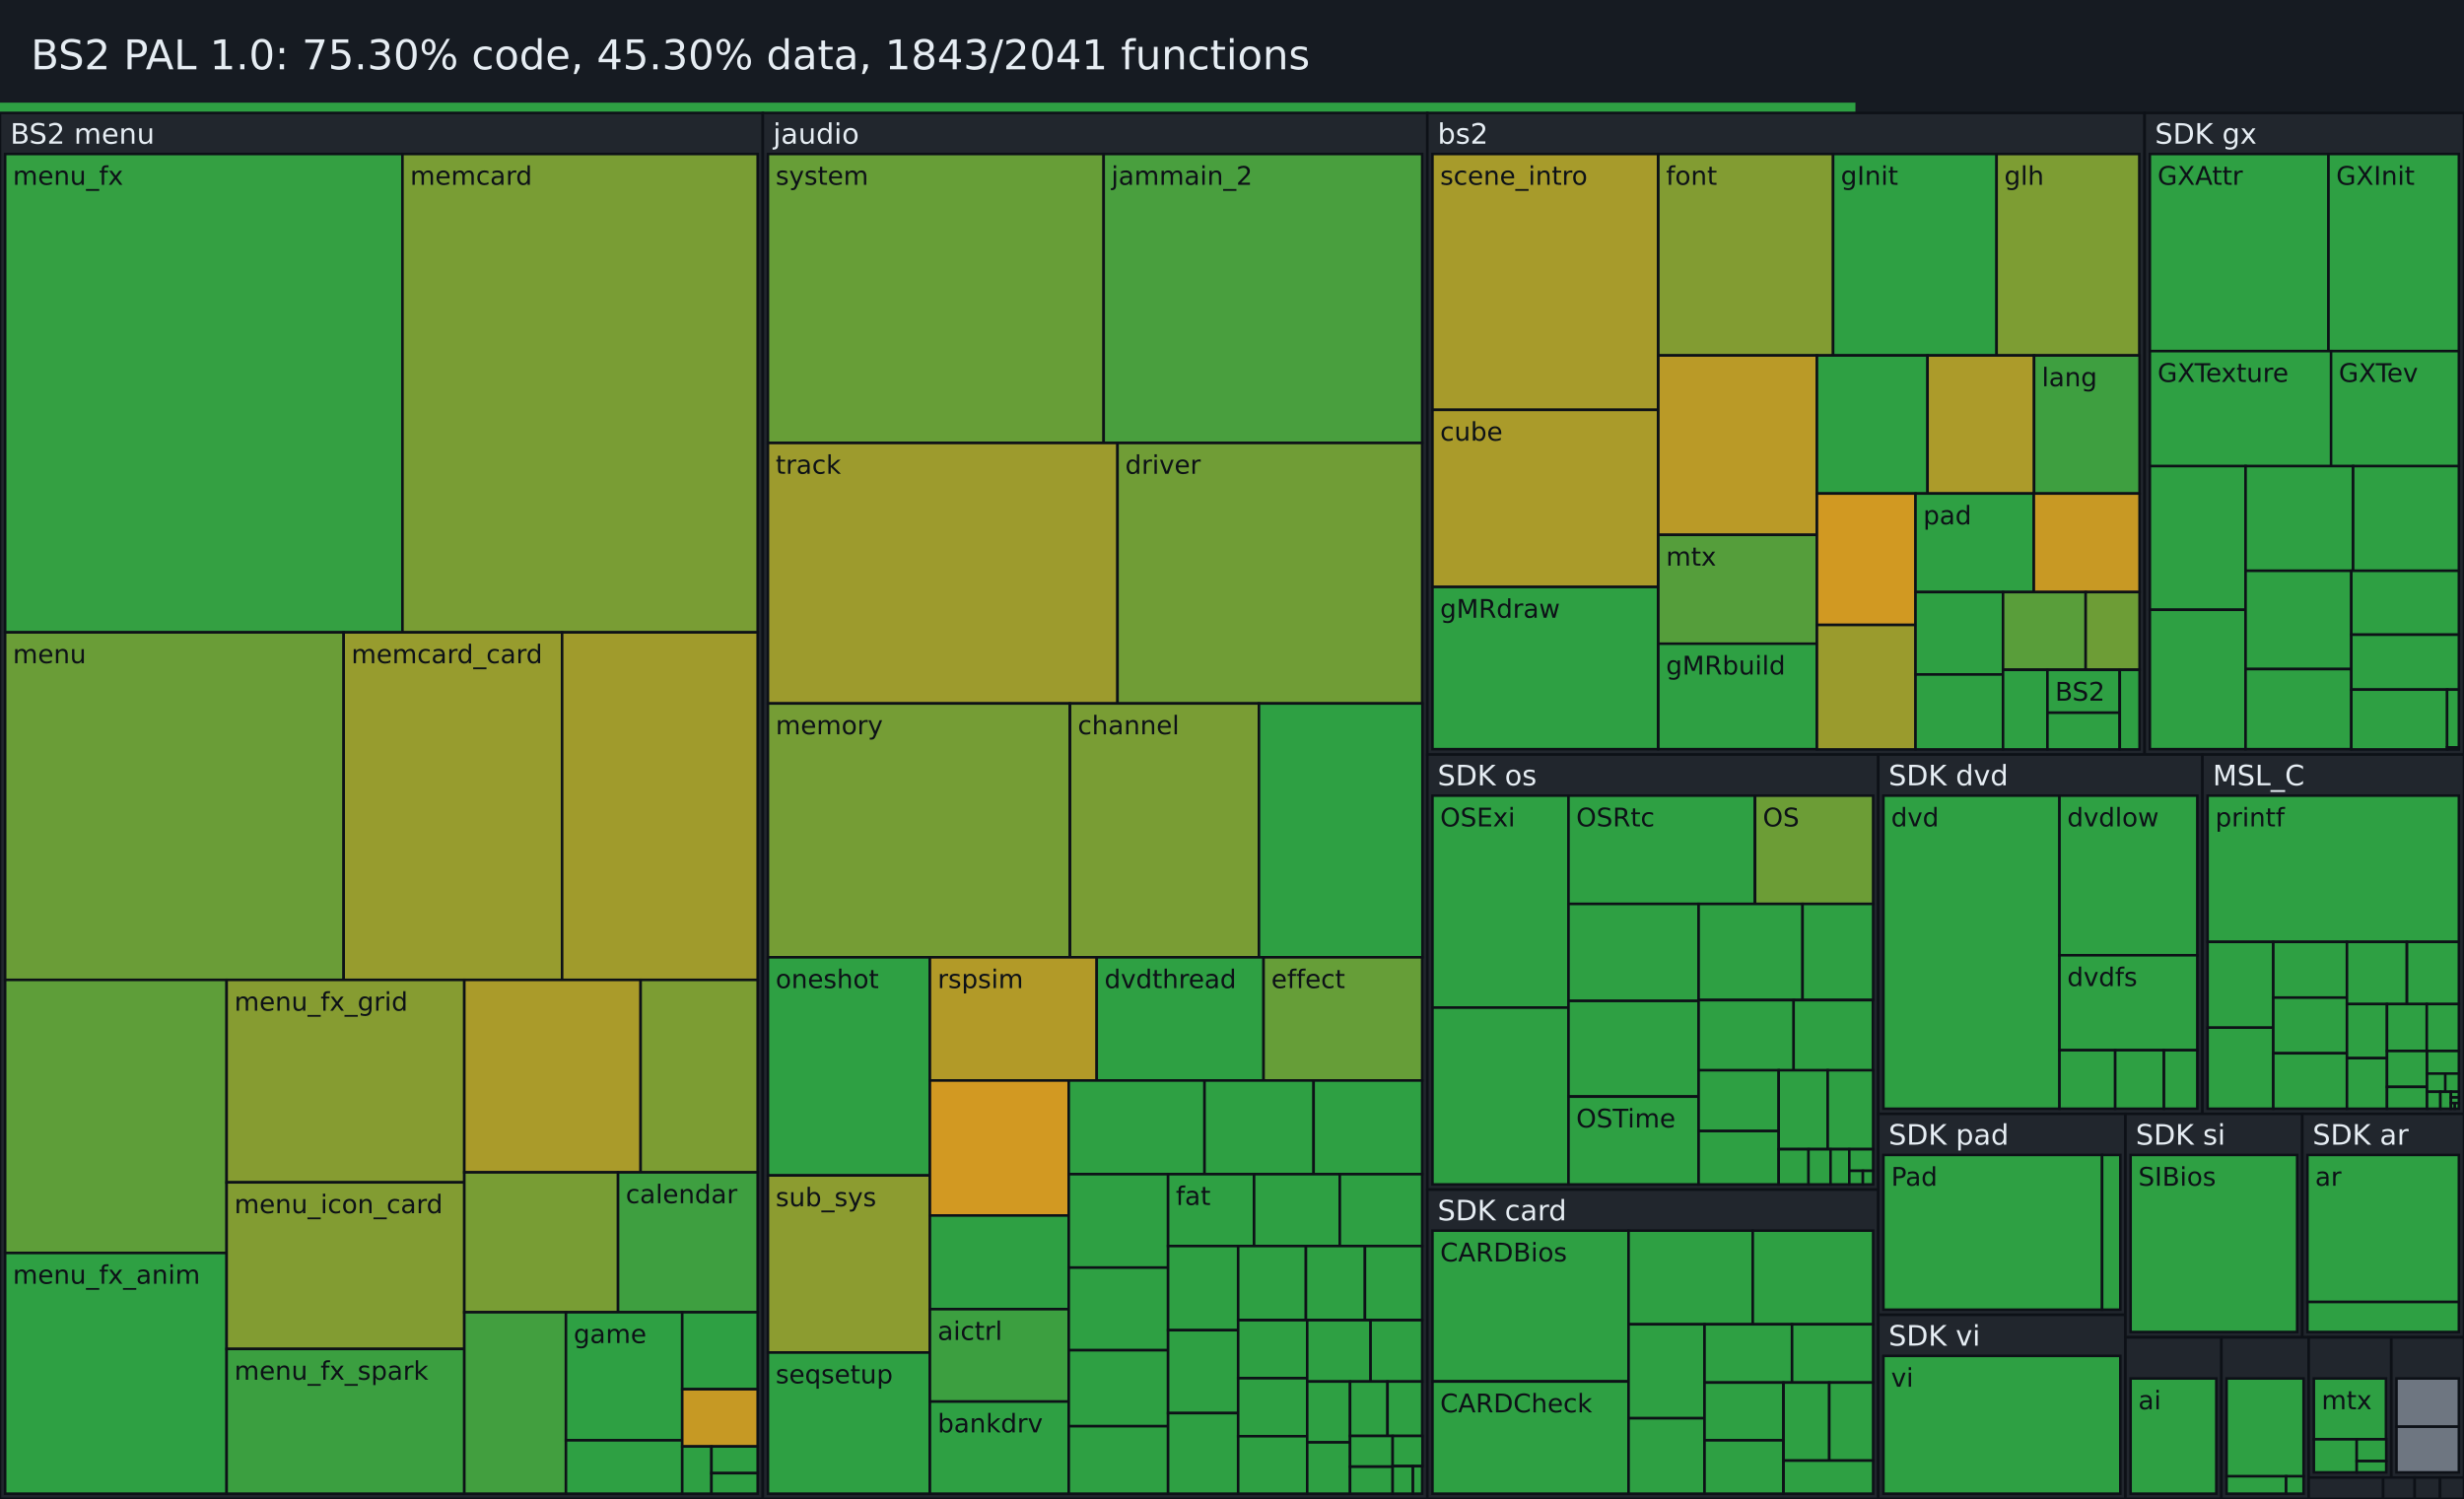
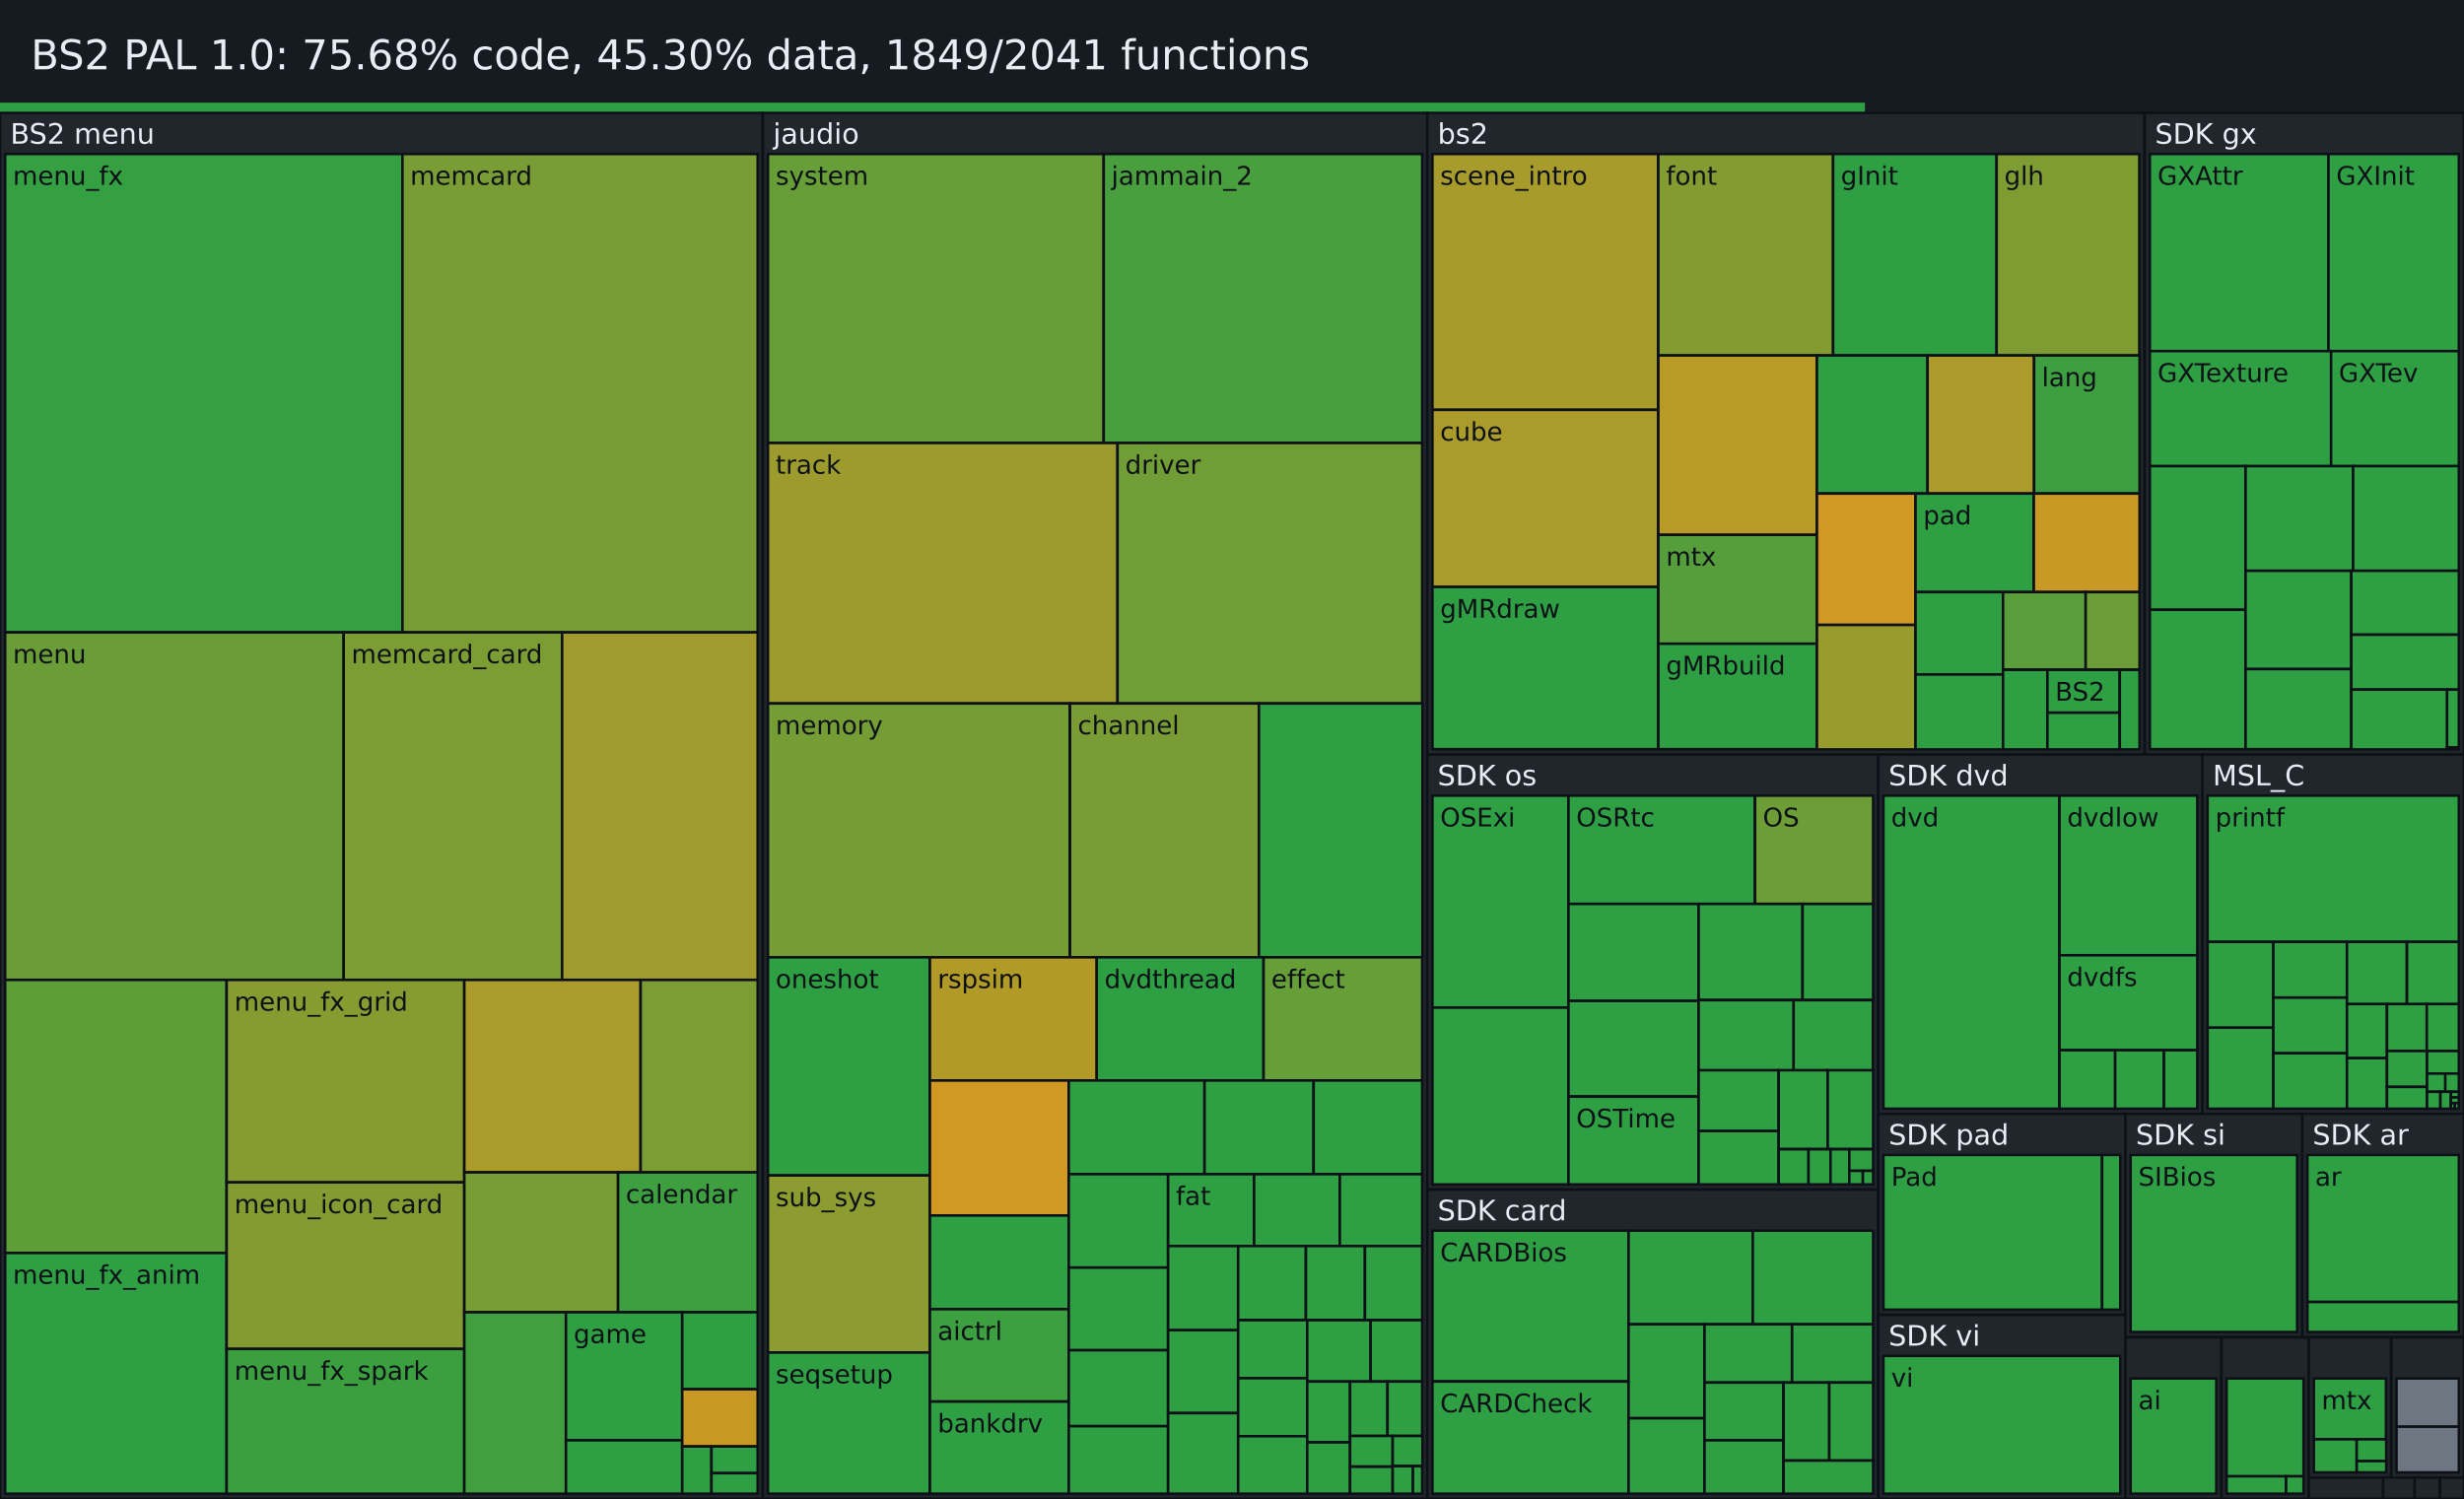
<svg xmlns="http://www.w3.org/2000/svg" width="960" height="584" font-family="Verdana,DejaVu Sans,sans-serif">
  <rect width="100%" height="100%" fill="#0d1117" />
  <rect x="0" y="0" width="960" height="44" fill="#161b22" />
-   <rect x="0" y="40" width="722.9" height="4" fill="#2ea043" />
-   <text x="12" y="27" font-size="16" fill="#e6edf3">BS2 PAL 1.0: 75.30% code, 45.30% data, 1843/2041 functions</text>
+   <rect x="0" y="40" width="726.6" height="4" fill="#2ea043" />
+   <text x="12" y="27" font-size="16" fill="#e6edf3">BS2 PAL 1.0: 75.68% code, 45.30% data, 1849/2041 functions</text>
  <g>
    <rect x="0.0" y="44.0" width="297.2" height="540.0" fill="#21262d" stroke="#0d1117" />
    <text x="4.0" y="56.0" font-size="11" fill="#e6edf3">BS2 menu</text>
  </g>
  <g>
    <rect x="2.0" y="60.0" width="154.8" height="186.4" fill="#34a042" stroke="#0d1117" stroke-width="1" />
    <text x="5.0" y="72.0" font-size="10" fill="#0d1117">menu_fx</text>
  </g>
  <g>
    <rect x="156.8" y="60.0" width="138.4" height="186.4" fill="#799d34" stroke="#0d1117" stroke-width="1" />
    <text x="159.8" y="72.0" font-size="10" fill="#0d1117">memcard</text>
  </g>
  <g>
    <rect x="2.0" y="246.4" width="131.9" height="135.4" fill="#6a9d37" stroke="#0d1117" stroke-width="1" />
    <text x="5.0" y="258.4" font-size="10" fill="#0d1117">menu</text>
  </g>
  <g>
-     <rect x="133.9" y="246.4" width="85.1" height="135.4" fill="#979c2e" stroke="#0d1117" stroke-width="1" />
+     <rect x="133.9" y="246.4" width="85.1" height="135.4" fill="#7c9d33" stroke="#0d1117" stroke-width="1" />
    <text x="136.9" y="258.4" font-size="10" fill="#0d1117">memcard_card</text>
  </g>
  <g>
    <rect x="219.0" y="246.4" width="76.2" height="135.4" fill="#a09b2c" stroke="#0d1117" stroke-width="1" />
  </g>
  <g>
    <rect x="2.0" y="381.8" width="86.3" height="106.4" fill="#5e9e39" stroke="#0d1117" stroke-width="1" />
  </g>
  <g>
    <rect x="2.0" y="488.2" width="86.3" height="93.8" fill="#2ea043" stroke="#0d1117" stroke-width="1" />
    <text x="5.0" y="500.2" font-size="10" fill="#0d1117">menu_fx_anim</text>
  </g>
  <g>
    <rect x="88.3" y="381.8" width="92.6" height="78.9" fill="#869c31" stroke="#0d1117" stroke-width="1" />
    <text x="91.3" y="393.8" font-size="10" fill="#0d1117">menu_fx_grid</text>
  </g>
  <g>
    <rect x="88.3" y="460.7" width="92.6" height="64.9" fill="#829c32" stroke="#0d1117" stroke-width="1" />
    <text x="91.3" y="472.7" font-size="10" fill="#0d1117">menu_icon_card</text>
  </g>
  <g>
    <rect x="88.3" y="525.6" width="92.6" height="56.4" fill="#3b9f40" stroke="#0d1117" stroke-width="1" />
    <text x="91.3" y="537.6" font-size="10" fill="#0d1117">menu_fx_spark</text>
  </g>
  <g>
    <rect x="180.9" y="381.8" width="68.7" height="75.0" fill="#aa9b2a" stroke="#0d1117" stroke-width="1" />
  </g>
  <g>
    <rect x="249.6" y="381.8" width="45.6" height="75.0" fill="#7c9d33" stroke="#0d1117" stroke-width="1" />
  </g>
  <g>
    <rect x="180.9" y="456.8" width="59.9" height="54.5" fill="#789d34" stroke="#0d1117" stroke-width="1" />
  </g>
  <g>
    <rect x="240.8" y="456.8" width="54.4" height="54.5" fill="#3e9f40" stroke="#0d1117" stroke-width="1" />
    <text x="243.8" y="468.8" font-size="10" fill="#0d1117">calendar</text>
  </g>
  <g>
    <rect x="180.9" y="511.3" width="39.6" height="70.7" fill="#429f3f" stroke="#0d1117" stroke-width="1" />
  </g>
  <g>
    <rect x="220.5" y="511.3" width="45.3" height="49.9" fill="#2ea043" stroke="#0d1117" stroke-width="1" />
    <text x="223.5" y="523.3" font-size="10" fill="#0d1117">game</text>
  </g>
  <g>
    <rect x="220.5" y="561.2" width="45.3" height="20.8" fill="#2ea043" stroke="#0d1117" stroke-width="1" />
  </g>
  <g>
    <rect x="265.8" y="511.3" width="29.4" height="30.0" fill="#2ea043" stroke="#0d1117" stroke-width="1" />
  </g>
  <g>
    <rect x="265.8" y="541.3" width="29.4" height="22.3" fill="#c69924" stroke="#0d1117" stroke-width="1" />
  </g>
  <g>
    <rect x="265.8" y="563.6" width="11.4" height="18.4" fill="#2ea043" stroke="#0d1117" stroke-width="1" />
  </g>
  <g>
    <rect x="277.2" y="563.6" width="18.0" height="10.4" fill="#2ea043" stroke="#0d1117" stroke-width="1" />
  </g>
  <g>
    <rect x="277.2" y="574.0" width="18.0" height="8.0" fill="#2ea043" stroke="#0d1117" stroke-width="1" />
  </g>
  <g>
    <rect x="297.2" y="44.0" width="258.9" height="540.0" fill="#21262d" stroke="#0d1117" />
    <text x="301.2" y="56.0" font-size="11" fill="#e6edf3">jaudio</text>
  </g>
  <g>
    <rect x="299.2" y="60.0" width="130.8" height="112.6" fill="#679e37" stroke="#0d1117" stroke-width="1" />
    <text x="302.2" y="72.0" font-size="10" fill="#0d1117">system</text>
  </g>
  <g>
    <rect x="430.0" y="60.0" width="124.1" height="112.6" fill="#499f3e" stroke="#0d1117" stroke-width="1" />
    <text x="433.0" y="72.0" font-size="10" fill="#0d1117">jammain_2</text>
  </g>
  <g>
    <rect x="299.2" y="172.6" width="136.2" height="101.5" fill="#9d9b2d" stroke="#0d1117" stroke-width="1" />
    <text x="302.2" y="184.6" font-size="10" fill="#0d1117">track</text>
  </g>
  <g>
    <rect x="435.4" y="172.6" width="118.7" height="101.5" fill="#709d36" stroke="#0d1117" stroke-width="1" />
    <text x="438.4" y="184.6" font-size="10" fill="#0d1117">driver</text>
  </g>
  <g>
    <rect x="299.2" y="274.1" width="117.6" height="98.9" fill="#759d35" stroke="#0d1117" stroke-width="1" />
    <text x="302.2" y="286.1" font-size="10" fill="#0d1117">memory</text>
  </g>
  <g>
    <rect x="416.9" y="274.1" width="73.6" height="98.9" fill="#799d34" stroke="#0d1117" stroke-width="1" />
    <text x="419.9" y="286.1" font-size="10" fill="#0d1117">channel</text>
  </g>
  <g>
    <rect x="490.5" y="274.1" width="63.7" height="98.9" fill="#2ea043" stroke="#0d1117" stroke-width="1" />
  </g>
  <g>
    <rect x="299.2" y="373.0" width="63.1" height="85.0" fill="#2ea043" stroke="#0d1117" stroke-width="1" />
    <text x="302.2" y="385.0" font-size="10" fill="#0d1117">oneshot</text>
  </g>
  <g>
    <rect x="299.2" y="458.0" width="63.1" height="69.0" fill="#8c9c30" stroke="#0d1117" stroke-width="1" />
    <text x="302.2" y="470.0" font-size="10" fill="#0d1117">sub_sys</text>
  </g>
  <g>
    <rect x="299.2" y="527.0" width="63.1" height="55.0" fill="#2ea043" stroke="#0d1117" stroke-width="1" />
    <text x="302.2" y="539.0" font-size="10" fill="#0d1117">seqsetup</text>
  </g>
  <g>
    <rect x="362.3" y="373.0" width="65.0" height="48.0" fill="#b29a28" stroke="#0d1117" stroke-width="1" />
    <text x="365.3" y="385.0" font-size="10" fill="#0d1117">rspsim</text>
  </g>
  <g>
    <rect x="427.3" y="373.0" width="65.0" height="48.0" fill="#2ea043" stroke="#0d1117" stroke-width="1" />
    <text x="430.3" y="385.0" font-size="10" fill="#0d1117">dvdthread</text>
  </g>
  <g>
    <rect x="492.3" y="373.0" width="61.8" height="48.0" fill="#669e38" stroke="#0d1117" stroke-width="1" />
    <text x="495.3" y="385.0" font-size="10" fill="#0d1117">effect</text>
  </g>
  <g>
    <rect x="362.3" y="421.0" width="54.1" height="52.6" fill="#d29922" stroke="#0d1117" stroke-width="1" />
  </g>
  <g>
    <rect x="362.3" y="473.6" width="54.1" height="36.5" fill="#2ea043" stroke="#0d1117" stroke-width="1" />
  </g>
  <g>
    <rect x="362.3" y="510.1" width="54.1" height="36.0" fill="#3c9f40" stroke="#0d1117" stroke-width="1" />
    <text x="365.3" y="522.1" font-size="10" fill="#0d1117">aictrl</text>
  </g>
  <g>
    <rect x="362.3" y="546.1" width="54.1" height="35.9" fill="#2ea043" stroke="#0d1117" stroke-width="1" />
    <text x="365.3" y="558.1" font-size="10" fill="#0d1117">bankdrv</text>
  </g>
  <g>
    <rect x="416.4" y="421.0" width="52.9" height="36.5" fill="#2ea043" stroke="#0d1117" stroke-width="1" />
  </g>
  <g>
    <rect x="469.3" y="421.0" width="42.5" height="36.5" fill="#2ea043" stroke="#0d1117" stroke-width="1" />
  </g>
  <g>
    <rect x="511.8" y="421.0" width="42.3" height="36.5" fill="#2ea043" stroke="#0d1117" stroke-width="1" />
  </g>
  <g>
    <rect x="416.4" y="457.5" width="38.7" height="36.4" fill="#2ea043" stroke="#0d1117" stroke-width="1" />
  </g>
  <g>
    <rect x="416.4" y="493.9" width="38.7" height="32.2" fill="#2ea043" stroke="#0d1117" stroke-width="1" />
  </g>
  <g>
    <rect x="416.4" y="526.1" width="38.7" height="29.6" fill="#2ea043" stroke="#0d1117" stroke-width="1" />
  </g>
  <g>
    <rect x="416.4" y="555.7" width="38.7" height="26.3" fill="#2ea043" stroke="#0d1117" stroke-width="1" />
  </g>
  <g>
    <rect x="455.1" y="457.5" width="33.5" height="28.0" fill="#2ea043" stroke="#0d1117" stroke-width="1" />
    <text x="458.1" y="469.5" font-size="10" fill="#0d1117">fat</text>
  </g>
  <g>
    <rect x="488.6" y="457.5" width="33.4" height="28.0" fill="#2ea043" stroke="#0d1117" stroke-width="1" />
  </g>
  <g>
    <rect x="522.0" y="457.5" width="32.1" height="28.0" fill="#2ea043" stroke="#0d1117" stroke-width="1" />
  </g>
  <g>
    <rect x="455.1" y="485.5" width="27.3" height="32.8" fill="#2ea043" stroke="#0d1117" stroke-width="1" />
  </g>
  <g>
    <rect x="455.1" y="518.3" width="27.3" height="32.3" fill="#2ea043" stroke="#0d1117" stroke-width="1" />
  </g>
  <g>
    <rect x="455.1" y="550.6" width="27.3" height="31.4" fill="#2ea043" stroke="#0d1117" stroke-width="1" />
  </g>
  <g>
    <rect x="482.4" y="485.5" width="26.4" height="28.8" fill="#2ea043" stroke="#0d1117" stroke-width="1" />
  </g>
  <g>
    <rect x="508.8" y="485.5" width="23.0" height="28.8" fill="#2ea043" stroke="#0d1117" stroke-width="1" />
  </g>
  <g>
    <rect x="531.8" y="485.5" width="22.3" height="28.8" fill="#2ea043" stroke="#0d1117" stroke-width="1" />
  </g>
  <g>
    <rect x="482.4" y="514.4" width="26.9" height="22.6" fill="#2ea043" stroke="#0d1117" stroke-width="1" />
  </g>
  <g>
    <rect x="482.4" y="537.0" width="26.9" height="22.6" fill="#2ea043" stroke="#0d1117" stroke-width="1" />
  </g>
  <g>
    <rect x="482.4" y="559.6" width="26.9" height="22.4" fill="#2ea043" stroke="#0d1117" stroke-width="1" />
  </g>
  <g>
    <rect x="509.3" y="514.4" width="24.7" height="23.9" fill="#2ea043" stroke="#0d1117" stroke-width="1" />
  </g>
  <g>
    <rect x="534.0" y="514.4" width="20.1" height="23.9" fill="#2ea043" stroke="#0d1117" stroke-width="1" />
  </g>
  <g>
    <rect x="509.3" y="538.3" width="16.7" height="23.7" fill="#2ea043" stroke="#0d1117" stroke-width="1" />
  </g>
  <g>
    <rect x="509.3" y="562.0" width="16.7" height="20.0" fill="#2ea043" stroke="#0d1117" stroke-width="1" />
  </g>
  <g>
    <rect x="526.0" y="538.3" width="14.6" height="21.2" fill="#2ea043" stroke="#0d1117" stroke-width="1" />
  </g>
  <g>
    <rect x="540.6" y="538.3" width="13.5" height="21.2" fill="#2ea043" stroke="#0d1117" stroke-width="1" />
  </g>
  <g>
    <rect x="526.0" y="559.5" width="16.6" height="11.9" fill="#2ea043" stroke="#0d1117" stroke-width="1" />
  </g>
  <g>
    <rect x="526.0" y="571.5" width="16.6" height="10.5" fill="#2ea043" stroke="#0d1117" stroke-width="1" />
  </g>
  <g>
    <rect x="542.6" y="559.5" width="11.6" height="11.7" fill="#2ea043" stroke="#0d1117" stroke-width="1" />
  </g>
  <g>
    <rect x="542.6" y="571.3" width="7.9" height="10.7" fill="#2ea043" stroke="#0d1117" stroke-width="1" />
  </g>
  <g>
    <rect x="550.5" y="571.3" width="3.6" height="10.7" fill="#2ea043" stroke="#0d1117" stroke-width="1" />
  </g>
  <g>
    <rect x="556.1" y="44.0" width="279.4" height="250.0" fill="#21262d" stroke="#0d1117" />
    <text x="560.1" y="56.0" font-size="11" fill="#e6edf3">bs2</text>
  </g>
  <g>
    <rect x="558.1" y="60.0" width="87.9" height="99.7" fill="#a79b2b" stroke="#0d1117" stroke-width="1" />
    <text x="561.1" y="72.0" font-size="10" fill="#0d1117">scene_intro</text>
  </g>
  <g>
    <rect x="558.1" y="159.7" width="87.9" height="69.0" fill="#aa9b2a" stroke="#0d1117" stroke-width="1" />
    <text x="561.1" y="171.7" font-size="10" fill="#0d1117">cube</text>
  </g>
  <g>
    <rect x="558.1" y="228.7" width="87.9" height="63.2" fill="#2ea043" stroke="#0d1117" stroke-width="1" />
    <text x="561.1" y="240.7" font-size="10" fill="#0d1117">gMRdraw</text>
  </g>
  <g>
    <rect x="646.1" y="60.0" width="68.1" height="78.5" fill="#829c32" stroke="#0d1117" stroke-width="1" />
    <text x="649.1" y="72.0" font-size="10" fill="#0d1117">font</text>
  </g>
  <g>
    <rect x="714.2" y="60.0" width="63.7" height="78.5" fill="#2ea043" stroke="#0d1117" stroke-width="1" />
    <text x="717.2" y="72.0" font-size="10" fill="#0d1117">gInit</text>
  </g>
  <g>
    <rect x="777.9" y="60.0" width="55.6" height="78.5" fill="#7d9d33" stroke="#0d1117" stroke-width="1" />
    <text x="780.9" y="72.0" font-size="10" fill="#0d1117">glh</text>
  </g>
  <g>
    <rect x="646.1" y="138.5" width="61.8" height="69.9" fill="#ba9a27" stroke="#0d1117" stroke-width="1" />
  </g>
  <g>
    <rect x="646.1" y="208.4" width="61.8" height="42.5" fill="#559e3b" stroke="#0d1117" stroke-width="1" />
    <text x="649.1" y="220.4" font-size="10" fill="#0d1117">mtx</text>
  </g>
  <g>
    <rect x="646.1" y="250.8" width="61.8" height="41.1" fill="#2ea043" stroke="#0d1117" stroke-width="1" />
    <text x="649.1" y="262.8" font-size="10" fill="#0d1117">gMRbuild</text>
  </g>
  <g>
    <rect x="707.9" y="138.5" width="43.1" height="53.8" fill="#2ea043" stroke="#0d1117" stroke-width="1" />
  </g>
  <g>
    <rect x="751.0" y="138.5" width="41.5" height="53.8" fill="#ac9b2a" stroke="#0d1117" stroke-width="1" />
  </g>
  <g>
    <rect x="792.5" y="138.5" width="41.1" height="53.8" fill="#3e9f40" stroke="#0d1117" stroke-width="1" />
    <text x="795.5" y="150.5" font-size="10" fill="#0d1117">lang</text>
  </g>
  <g>
    <rect x="707.9" y="192.3" width="38.4" height="51.2" fill="#d19922" stroke="#0d1117" stroke-width="1" />
  </g>
  <g>
    <rect x="707.9" y="243.5" width="38.4" height="48.5" fill="#9a9b2d" stroke="#0d1117" stroke-width="1" />
  </g>
  <g>
    <rect x="746.3" y="192.3" width="46.1" height="38.4" fill="#2ea043" stroke="#0d1117" stroke-width="1" />
    <text x="749.3" y="204.3" font-size="10" fill="#0d1117">pad</text>
  </g>
  <g>
    <rect x="792.4" y="192.3" width="41.2" height="38.4" fill="#c89924" stroke="#0d1117" stroke-width="1" />
  </g>
  <g>
    <rect x="746.3" y="230.7" width="34.1" height="32.1" fill="#2ea043" stroke="#0d1117" stroke-width="1" />
  </g>
  <g>
    <rect x="746.3" y="262.8" width="34.1" height="29.2" fill="#2ea043" stroke="#0d1117" stroke-width="1" />
  </g>
  <g>
    <rect x="780.4" y="230.7" width="32.2" height="30.2" fill="#599e3a" stroke="#0d1117" stroke-width="1" />
  </g>
  <g>
    <rect x="812.6" y="230.7" width="21.0" height="30.2" fill="#6d9d36" stroke="#0d1117" stroke-width="1" />
  </g>
  <g>
    <rect x="780.4" y="261.0" width="17.3" height="31.0" fill="#2ea043" stroke="#0d1117" stroke-width="1" />
  </g>
  <g>
    <rect x="797.7" y="261.0" width="28.1" height="16.7" fill="#2ea043" stroke="#0d1117" stroke-width="1" />
    <text x="800.7" y="273.0" font-size="10" fill="#0d1117">BS2</text>
  </g>
  <g>
    <rect x="797.7" y="277.7" width="28.1" height="14.3" fill="#2ea043" stroke="#0d1117" stroke-width="1" />
  </g>
  <g>
    <rect x="825.9" y="261.0" width="7.7" height="31.0" fill="#2ea043" stroke="#0d1117" stroke-width="1" />
  </g>
  <g>
    <rect x="835.6" y="44.0" width="124.4" height="250.0" fill="#21262d" stroke="#0d1117" />
    <text x="839.6" y="56.0" font-size="11" fill="#e6edf3">SDK gx</text>
  </g>
  <g>
    <rect x="837.6" y="60.0" width="69.6" height="76.8" fill="#2ea043" stroke="#0d1117" stroke-width="1" />
    <text x="840.6" y="72.0" font-size="10" fill="#0d1117">GXAttr</text>
  </g>
  <g>
    <rect x="907.2" y="60.0" width="50.8" height="76.8" fill="#2ea043" stroke="#0d1117" stroke-width="1" />
    <text x="910.2" y="72.0" font-size="10" fill="#0d1117">GXInit</text>
  </g>
  <g>
    <rect x="837.6" y="136.8" width="70.7" height="44.9" fill="#2ea043" stroke="#0d1117" stroke-width="1" />
    <text x="840.6" y="148.8" font-size="10" fill="#0d1117">GXTexture</text>
  </g>
  <g>
    <rect x="908.2" y="136.8" width="49.8" height="44.9" fill="#2ea043" stroke="#0d1117" stroke-width="1" />
    <text x="911.2" y="148.8" font-size="10" fill="#0d1117">GXTev</text>
  </g>
  <g>
    <rect x="837.6" y="181.6" width="37.3" height="56.0" fill="#2ea043" stroke="#0d1117" stroke-width="1" />
  </g>
  <g>
    <rect x="837.6" y="237.6" width="37.3" height="54.3" fill="#2ea043" stroke="#0d1117" stroke-width="1" />
  </g>
  <g>
    <rect x="874.9" y="181.6" width="41.9" height="40.8" fill="#2ea043" stroke="#0d1117" stroke-width="1" />
  </g>
  <g>
    <rect x="916.8" y="181.6" width="41.2" height="40.8" fill="#2ea043" stroke="#0d1117" stroke-width="1" />
  </g>
  <g>
    <rect x="874.9" y="222.4" width="41.2" height="38.3" fill="#2ea043" stroke="#0d1117" stroke-width="1" />
  </g>
  <g>
    <rect x="874.9" y="260.7" width="41.2" height="31.2" fill="#2ea043" stroke="#0d1117" stroke-width="1" />
  </g>
  <g>
    <rect x="916.1" y="222.4" width="41.9" height="24.9" fill="#2ea043" stroke="#0d1117" stroke-width="1" />
  </g>
  <g>
    <rect x="916.1" y="247.3" width="41.9" height="21.4" fill="#2ea043" stroke="#0d1117" stroke-width="1" />
  </g>
  <g>
    <rect x="916.1" y="268.7" width="37.4" height="23.3" fill="#2ea043" stroke="#0d1117" stroke-width="1" />
  </g>
  <g>
    <rect x="953.4" y="268.7" width="4.6" height="22.5" fill="#2ea043" stroke="#0d1117" stroke-width="1" />
  </g>
  <g>
    <rect x="953.4" y="291.2" width="4.6" height="0.8" fill="#2ea043" stroke="#0d1117" stroke-width="1" />
  </g>
  <g>
    <rect x="556.1" y="294.0" width="175.7" height="169.5" fill="#21262d" stroke="#0d1117" />
    <text x="560.1" y="306.0" font-size="11" fill="#e6edf3">SDK os</text>
  </g>
  <g>
    <rect x="558.1" y="310.0" width="53.0" height="82.6" fill="#2ea043" stroke="#0d1117" stroke-width="1" />
    <text x="561.1" y="322.0" font-size="10" fill="#0d1117">OSExi</text>
  </g>
  <g>
    <rect x="558.1" y="392.6" width="53.0" height="68.9" fill="#2ea043" stroke="#0d1117" stroke-width="1" />
  </g>
  <g>
    <rect x="611.1" y="310.0" width="72.6" height="42.2" fill="#2ea043" stroke="#0d1117" stroke-width="1" />
    <text x="614.1" y="322.0" font-size="10" fill="#0d1117">OSRtc</text>
  </g>
  <g>
    <rect x="683.8" y="310.0" width="46.0" height="42.2" fill="#6c9d36" stroke="#0d1117" stroke-width="1" />
    <text x="686.8" y="322.0" font-size="10" fill="#0d1117">OS</text>
  </g>
  <g>
    <rect x="611.1" y="352.2" width="50.7" height="37.8" fill="#2ea043" stroke="#0d1117" stroke-width="1" />
  </g>
  <g>
    <rect x="611.1" y="390.0" width="50.7" height="37.2" fill="#2ea043" stroke="#0d1117" stroke-width="1" />
  </g>
  <g>
    <rect x="611.1" y="427.3" width="50.7" height="34.2" fill="#2ea043" stroke="#0d1117" stroke-width="1" />
    <text x="614.1" y="439.3" font-size="10" fill="#0d1117">OSTime</text>
  </g>
  <g>
    <rect x="661.8" y="352.2" width="40.5" height="37.4" fill="#2ea043" stroke="#0d1117" stroke-width="1" />
  </g>
  <g>
    <rect x="702.3" y="352.2" width="27.5" height="37.4" fill="#2ea043" stroke="#0d1117" stroke-width="1" />
  </g>
  <g>
    <rect x="661.8" y="389.7" width="37.1" height="27.4" fill="#2ea043" stroke="#0d1117" stroke-width="1" />
  </g>
  <g>
    <rect x="698.8" y="389.7" width="30.9" height="27.4" fill="#2ea043" stroke="#0d1117" stroke-width="1" />
  </g>
  <g>
    <rect x="661.8" y="417.0" width="31.2" height="23.7" fill="#2ea043" stroke="#0d1117" stroke-width="1" />
  </g>
  <g>
    <rect x="661.8" y="440.7" width="31.2" height="20.8" fill="#2ea043" stroke="#0d1117" stroke-width="1" />
  </g>
  <g>
    <rect x="693.0" y="417.0" width="19.1" height="30.7" fill="#2ea043" stroke="#0d1117" stroke-width="1" />
  </g>
  <g>
    <rect x="712.1" y="417.0" width="17.7" height="30.7" fill="#2ea043" stroke="#0d1117" stroke-width="1" />
  </g>
  <g>
    <rect x="693.0" y="447.8" width="11.7" height="13.7" fill="#2ea043" stroke="#0d1117" stroke-width="1" />
  </g>
  <g>
    <rect x="704.6" y="447.8" width="8.6" height="13.7" fill="#2ea043" stroke="#0d1117" stroke-width="1" />
  </g>
  <g>
    <rect x="713.2" y="447.8" width="7.3" height="13.7" fill="#2ea043" stroke="#0d1117" stroke-width="1" />
  </g>
  <g>
    <rect x="720.5" y="447.8" width="9.3" height="8.4" fill="#2ea043" stroke="#0d1117" stroke-width="1" />
  </g>
  <g>
    <rect x="720.5" y="456.2" width="5.3" height="5.3" fill="#2ea043" stroke="#0d1117" stroke-width="1" />
  </g>
  <g>
    <rect x="725.8" y="456.2" width="4.0" height="5.3" fill="#2ea043" stroke="#0d1117" stroke-width="1" />
  </g>
  <g>
    <rect x="556.1" y="463.5" width="175.7" height="120.5" fill="#21262d" stroke="#0d1117" />
    <text x="560.1" y="475.5" font-size="11" fill="#e6edf3">SDK card</text>
  </g>
  <g>
    <rect x="558.1" y="479.5" width="76.4" height="58.7" fill="#2ea043" stroke="#0d1117" stroke-width="1" />
    <text x="561.1" y="491.5" font-size="10" fill="#0d1117">CARDBios</text>
  </g>
  <g>
    <rect x="558.1" y="538.3" width="76.4" height="43.7" fill="#2ea043" stroke="#0d1117" stroke-width="1" />
    <text x="561.1" y="550.3" font-size="10" fill="#0d1117">CARDCheck</text>
  </g>
  <g>
    <rect x="634.5" y="479.5" width="48.4" height="36.5" fill="#2ea043" stroke="#0d1117" stroke-width="1" />
  </g>
  <g>
    <rect x="682.9" y="479.5" width="46.9" height="36.5" fill="#2ea043" stroke="#0d1117" stroke-width="1" />
  </g>
  <g>
    <rect x="634.5" y="516.0" width="29.6" height="36.6" fill="#2ea043" stroke="#0d1117" stroke-width="1" />
  </g>
  <g>
    <rect x="634.5" y="552.6" width="29.6" height="29.4" fill="#2ea043" stroke="#0d1117" stroke-width="1" />
  </g>
  <g>
    <rect x="664.1" y="516.0" width="34.1" height="22.7" fill="#2ea043" stroke="#0d1117" stroke-width="1" />
  </g>
  <g>
    <rect x="698.2" y="516.0" width="31.6" height="22.7" fill="#2ea043" stroke="#0d1117" stroke-width="1" />
  </g>
  <g>
    <rect x="664.1" y="538.7" width="30.7" height="22.5" fill="#2ea043" stroke="#0d1117" stroke-width="1" />
  </g>
  <g>
    <rect x="664.1" y="561.2" width="30.7" height="20.8" fill="#2ea043" stroke="#0d1117" stroke-width="1" />
  </g>
  <g>
    <rect x="694.9" y="538.7" width="17.8" height="30.4" fill="#2ea043" stroke="#0d1117" stroke-width="1" />
  </g>
  <g>
    <rect x="712.7" y="538.7" width="17.1" height="30.4" fill="#2ea043" stroke="#0d1117" stroke-width="1" />
  </g>
  <g>
    <rect x="694.9" y="569.1" width="34.9" height="12.9" fill="#2ea043" stroke="#0d1117" stroke-width="1" />
  </g>
  <g>
    <rect x="731.8" y="294.0" width="126.3" height="140.0" fill="#21262d" stroke="#0d1117" />
    <text x="735.8" y="306.0" font-size="11" fill="#e6edf3">SDK dvd</text>
  </g>
  <g>
    <rect x="733.8" y="310.0" width="68.6" height="122.0" fill="#2ea043" stroke="#0d1117" stroke-width="1" />
    <text x="736.8" y="322.0" font-size="10" fill="#0d1117">dvd</text>
  </g>
  <g>
    <rect x="802.4" y="310.0" width="53.7" height="62.2" fill="#2ea043" stroke="#0d1117" stroke-width="1" />
    <text x="805.4" y="322.0" font-size="10" fill="#0d1117">dvdlow</text>
  </g>
  <g>
    <rect x="802.4" y="372.2" width="53.7" height="37.0" fill="#2ea043" stroke="#0d1117" stroke-width="1" />
    <text x="805.4" y="384.2" font-size="10" fill="#0d1117">dvdfs</text>
  </g>
  <g>
    <rect x="802.4" y="409.2" width="21.7" height="22.8" fill="#2ea043" stroke="#0d1117" stroke-width="1" />
  </g>
  <g>
    <rect x="824.1" y="409.2" width="19.0" height="22.8" fill="#2ea043" stroke="#0d1117" stroke-width="1" />
  </g>
  <g>
    <rect x="843.1" y="409.2" width="13.0" height="22.8" fill="#2ea043" stroke="#0d1117" stroke-width="1" />
  </g>
  <g>
    <rect x="858.1" y="294.0" width="101.9" height="140.0" fill="#21262d" stroke="#0d1117" />
    <text x="862.1" y="306.0" font-size="11" fill="#e6edf3">MSL_C</text>
  </g>
  <g>
    <rect x="860.1" y="310.0" width="97.9" height="57.0" fill="#2ea043" stroke="#0d1117" stroke-width="1" />
    <text x="863.1" y="322.0" font-size="10" fill="#0d1117">printf</text>
  </g>
  <g>
    <rect x="860.1" y="367.0" width="25.6" height="33.5" fill="#2ea043" stroke="#0d1117" stroke-width="1" />
  </g>
  <g>
    <rect x="860.1" y="400.4" width="25.6" height="31.6" fill="#2ea043" stroke="#0d1117" stroke-width="1" />
  </g>
  <g>
    <rect x="885.7" y="367.0" width="28.7" height="21.7" fill="#2ea043" stroke="#0d1117" stroke-width="1" />
  </g>
  <g>
    <rect x="885.7" y="388.7" width="28.7" height="21.7" fill="#2ea043" stroke="#0d1117" stroke-width="1" />
  </g>
  <g>
    <rect x="885.7" y="410.4" width="28.7" height="21.6" fill="#2ea043" stroke="#0d1117" stroke-width="1" />
  </g>
  <g>
    <rect x="914.4" y="367.0" width="23.3" height="24.3" fill="#2ea043" stroke="#0d1117" stroke-width="1" />
  </g>
  <g>
    <rect x="937.8" y="367.0" width="20.2" height="24.3" fill="#2ea043" stroke="#0d1117" stroke-width="1" />
  </g>
  <g>
    <rect x="914.4" y="391.2" width="15.6" height="21.1" fill="#2ea043" stroke="#0d1117" stroke-width="1" />
  </g>
  <g>
    <rect x="914.4" y="412.3" width="15.6" height="19.7" fill="#2ea043" stroke="#0d1117" stroke-width="1" />
  </g>
  <g>
    <rect x="930.0" y="391.2" width="15.5" height="18.3" fill="#2ea043" stroke="#0d1117" stroke-width="1" />
  </g>
  <g>
    <rect x="945.5" y="391.2" width="12.5" height="18.3" fill="#2ea043" stroke="#0d1117" stroke-width="1" />
  </g>
  <g>
    <rect x="930.0" y="409.5" width="15.6" height="14.0" fill="#2ea043" stroke="#0d1117" stroke-width="1" />
  </g>
  <g>
    <rect x="930.0" y="423.5" width="15.6" height="8.5" fill="#2ea043" stroke="#0d1117" stroke-width="1" />
  </g>
  <g>
    <rect x="945.6" y="409.5" width="12.4" height="8.8" fill="#2ea043" stroke="#0d1117" stroke-width="1" />
  </g>
  <g>
    <rect x="945.6" y="418.3" width="7.2" height="7.1" fill="#2ea043" stroke="#0d1117" stroke-width="1" />
  </g>
  <g>
    <rect x="952.7" y="418.3" width="5.3" height="7.1" fill="#2ea043" stroke="#0d1117" stroke-width="1" />
  </g>
  <g>
    <rect x="945.6" y="425.4" width="5.2" height="6.6" fill="#2ea043" stroke="#0d1117" stroke-width="1" />
  </g>
  <g>
    <rect x="950.8" y="425.4" width="4.1" height="6.6" fill="#2ea043" stroke="#0d1117" stroke-width="1" />
  </g>
  <g>
    <rect x="954.9" y="425.4" width="3.1" height="2.2" fill="#2ea043" stroke="#0d1117" stroke-width="1" />
  </g>
  <g>
    <rect x="954.9" y="427.6" width="3.1" height="2.2" fill="#2ea043" stroke="#0d1117" stroke-width="1" />
  </g>
  <g>
    <rect x="954.9" y="429.8" width="1.6" height="2.2" fill="#2ea043" stroke="#0d1117" stroke-width="1" />
  </g>
  <g>
    <rect x="956.4" y="429.8" width="1.6" height="2.2" fill="#2ea043" stroke="#0d1117" stroke-width="1" />
  </g>
  <g>
    <rect x="731.8" y="434.0" width="96.3" height="78.3" fill="#21262d" stroke="#0d1117" />
    <text x="735.8" y="446.0" font-size="11" fill="#e6edf3">SDK pad</text>
  </g>
  <g>
    <rect x="733.8" y="450.0" width="85.2" height="60.3" fill="#2ea043" stroke="#0d1117" stroke-width="1" />
    <text x="736.8" y="462.0" font-size="10" fill="#0d1117">Pad</text>
  </g>
  <g>
    <rect x="819.0" y="450.0" width="7.1" height="60.3" fill="#2ea043" stroke="#0d1117" stroke-width="1" />
  </g>
  <g>
    <rect x="731.8" y="512.3" width="96.3" height="71.7" fill="#21262d" stroke="#0d1117" />
    <text x="735.8" y="524.3" font-size="11" fill="#e6edf3">SDK vi</text>
  </g>
  <g>
    <rect x="733.8" y="528.3" width="92.3" height="53.7" fill="#2ea043" stroke="#0d1117" stroke-width="1" />
    <text x="736.8" y="540.3" font-size="10" fill="#0d1117">vi</text>
  </g>
  <g>
    <rect x="828.1" y="434.0" width="68.9" height="87.0" fill="#21262d" stroke="#0d1117" />
    <text x="832.1" y="446.0" font-size="11" fill="#e6edf3">SDK si</text>
  </g>
  <g>
    <rect x="830.1" y="450.0" width="64.9" height="69.0" fill="#2ea043" stroke="#0d1117" stroke-width="1" />
    <text x="833.1" y="462.0" font-size="10" fill="#0d1117">SIBios</text>
  </g>
  <g>
    <rect x="897.0" y="434.0" width="63.0" height="87.0" fill="#21262d" stroke="#0d1117" />
    <text x="901.0" y="446.0" font-size="11" fill="#e6edf3">SDK ar</text>
  </g>
  <g>
    <rect x="899.0" y="450.0" width="59.0" height="57.3" fill="#2ea043" stroke="#0d1117" stroke-width="1" />
    <text x="902.0" y="462.0" font-size="10" fill="#0d1117">ar</text>
  </g>
  <g>
    <rect x="899.0" y="507.3" width="59.0" height="11.7" fill="#2ea043" stroke="#0d1117" stroke-width="1" />
  </g>
  <g>
    <rect x="828.1" y="521.1" width="37.4" height="62.9" fill="#21262d" stroke="#0d1117" />
  </g>
  <g>
    <rect x="830.1" y="537.1" width="33.4" height="44.9" fill="#2ea043" stroke="#0d1117" stroke-width="1" />
    <text x="833.1" y="549.1" font-size="10" fill="#0d1117">ai</text>
  </g>
  <g>
    <rect x="865.5" y="521.1" width="34.0" height="62.9" fill="#21262d" stroke="#0d1117" />
  </g>
  <g>
    <rect x="867.5" y="537.1" width="30.0" height="38.2" fill="#2ea043" stroke="#0d1117" stroke-width="1" />
  </g>
  <g>
    <rect x="867.5" y="575.2" width="23.2" height="6.8" fill="#2ea043" stroke="#0d1117" stroke-width="1" />
  </g>
  <g>
    <rect x="890.7" y="575.2" width="6.8" height="6.8" fill="#2ea043" stroke="#0d1117" stroke-width="1" />
  </g>
  <g>
    <rect x="899.5" y="521.1" width="32.1" height="54.7" fill="#21262d" stroke="#0d1117" />
  </g>
  <g>
    <rect x="901.5" y="537.1" width="28.1" height="23.7" fill="#2ea043" stroke="#0d1117" stroke-width="1" />
    <text x="904.5" y="549.1" font-size="10" fill="#0d1117">mtx</text>
  </g>
  <g>
    <rect x="901.5" y="560.8" width="16.7" height="12.9" fill="#2ea043" stroke="#0d1117" stroke-width="1" />
  </g>
  <g>
    <rect x="918.2" y="560.8" width="11.5" height="8.5" fill="#2ea043" stroke="#0d1117" stroke-width="1" />
  </g>
  <g>
    <rect x="918.2" y="569.3" width="11.5" height="4.4" fill="#2ea043" stroke="#0d1117" stroke-width="1" />
  </g>
  <g>
    <rect x="931.7" y="521.1" width="28.3" height="54.7" fill="#21262d" stroke="#0d1117" />
  </g>
  <g>
    <rect x="933.7" y="537.1" width="24.3" height="18.8" fill="#6e7681" stroke="#0d1117" stroke-width="1" />
  </g>
  <g>
    <rect x="933.7" y="555.9" width="24.3" height="17.8" fill="#6e7681" stroke="#0d1117" stroke-width="1" />
  </g>
  <g>
    <rect x="899.5" y="575.7" width="29.0" height="8.3" fill="#21262d" stroke="#0d1117" />
  </g>
  <g>
    <rect x="928.5" y="575.7" width="12.3" height="8.3" fill="#21262d" stroke="#0d1117" />
  </g>
  <g>
    <rect x="940.8" y="575.7" width="9.8" height="8.3" fill="#21262d" stroke="#0d1117" />
  </g>
  <g>
    <rect x="950.7" y="575.7" width="9.3" height="8.3" fill="#21262d" stroke="#0d1117" />
  </g>
</svg>
